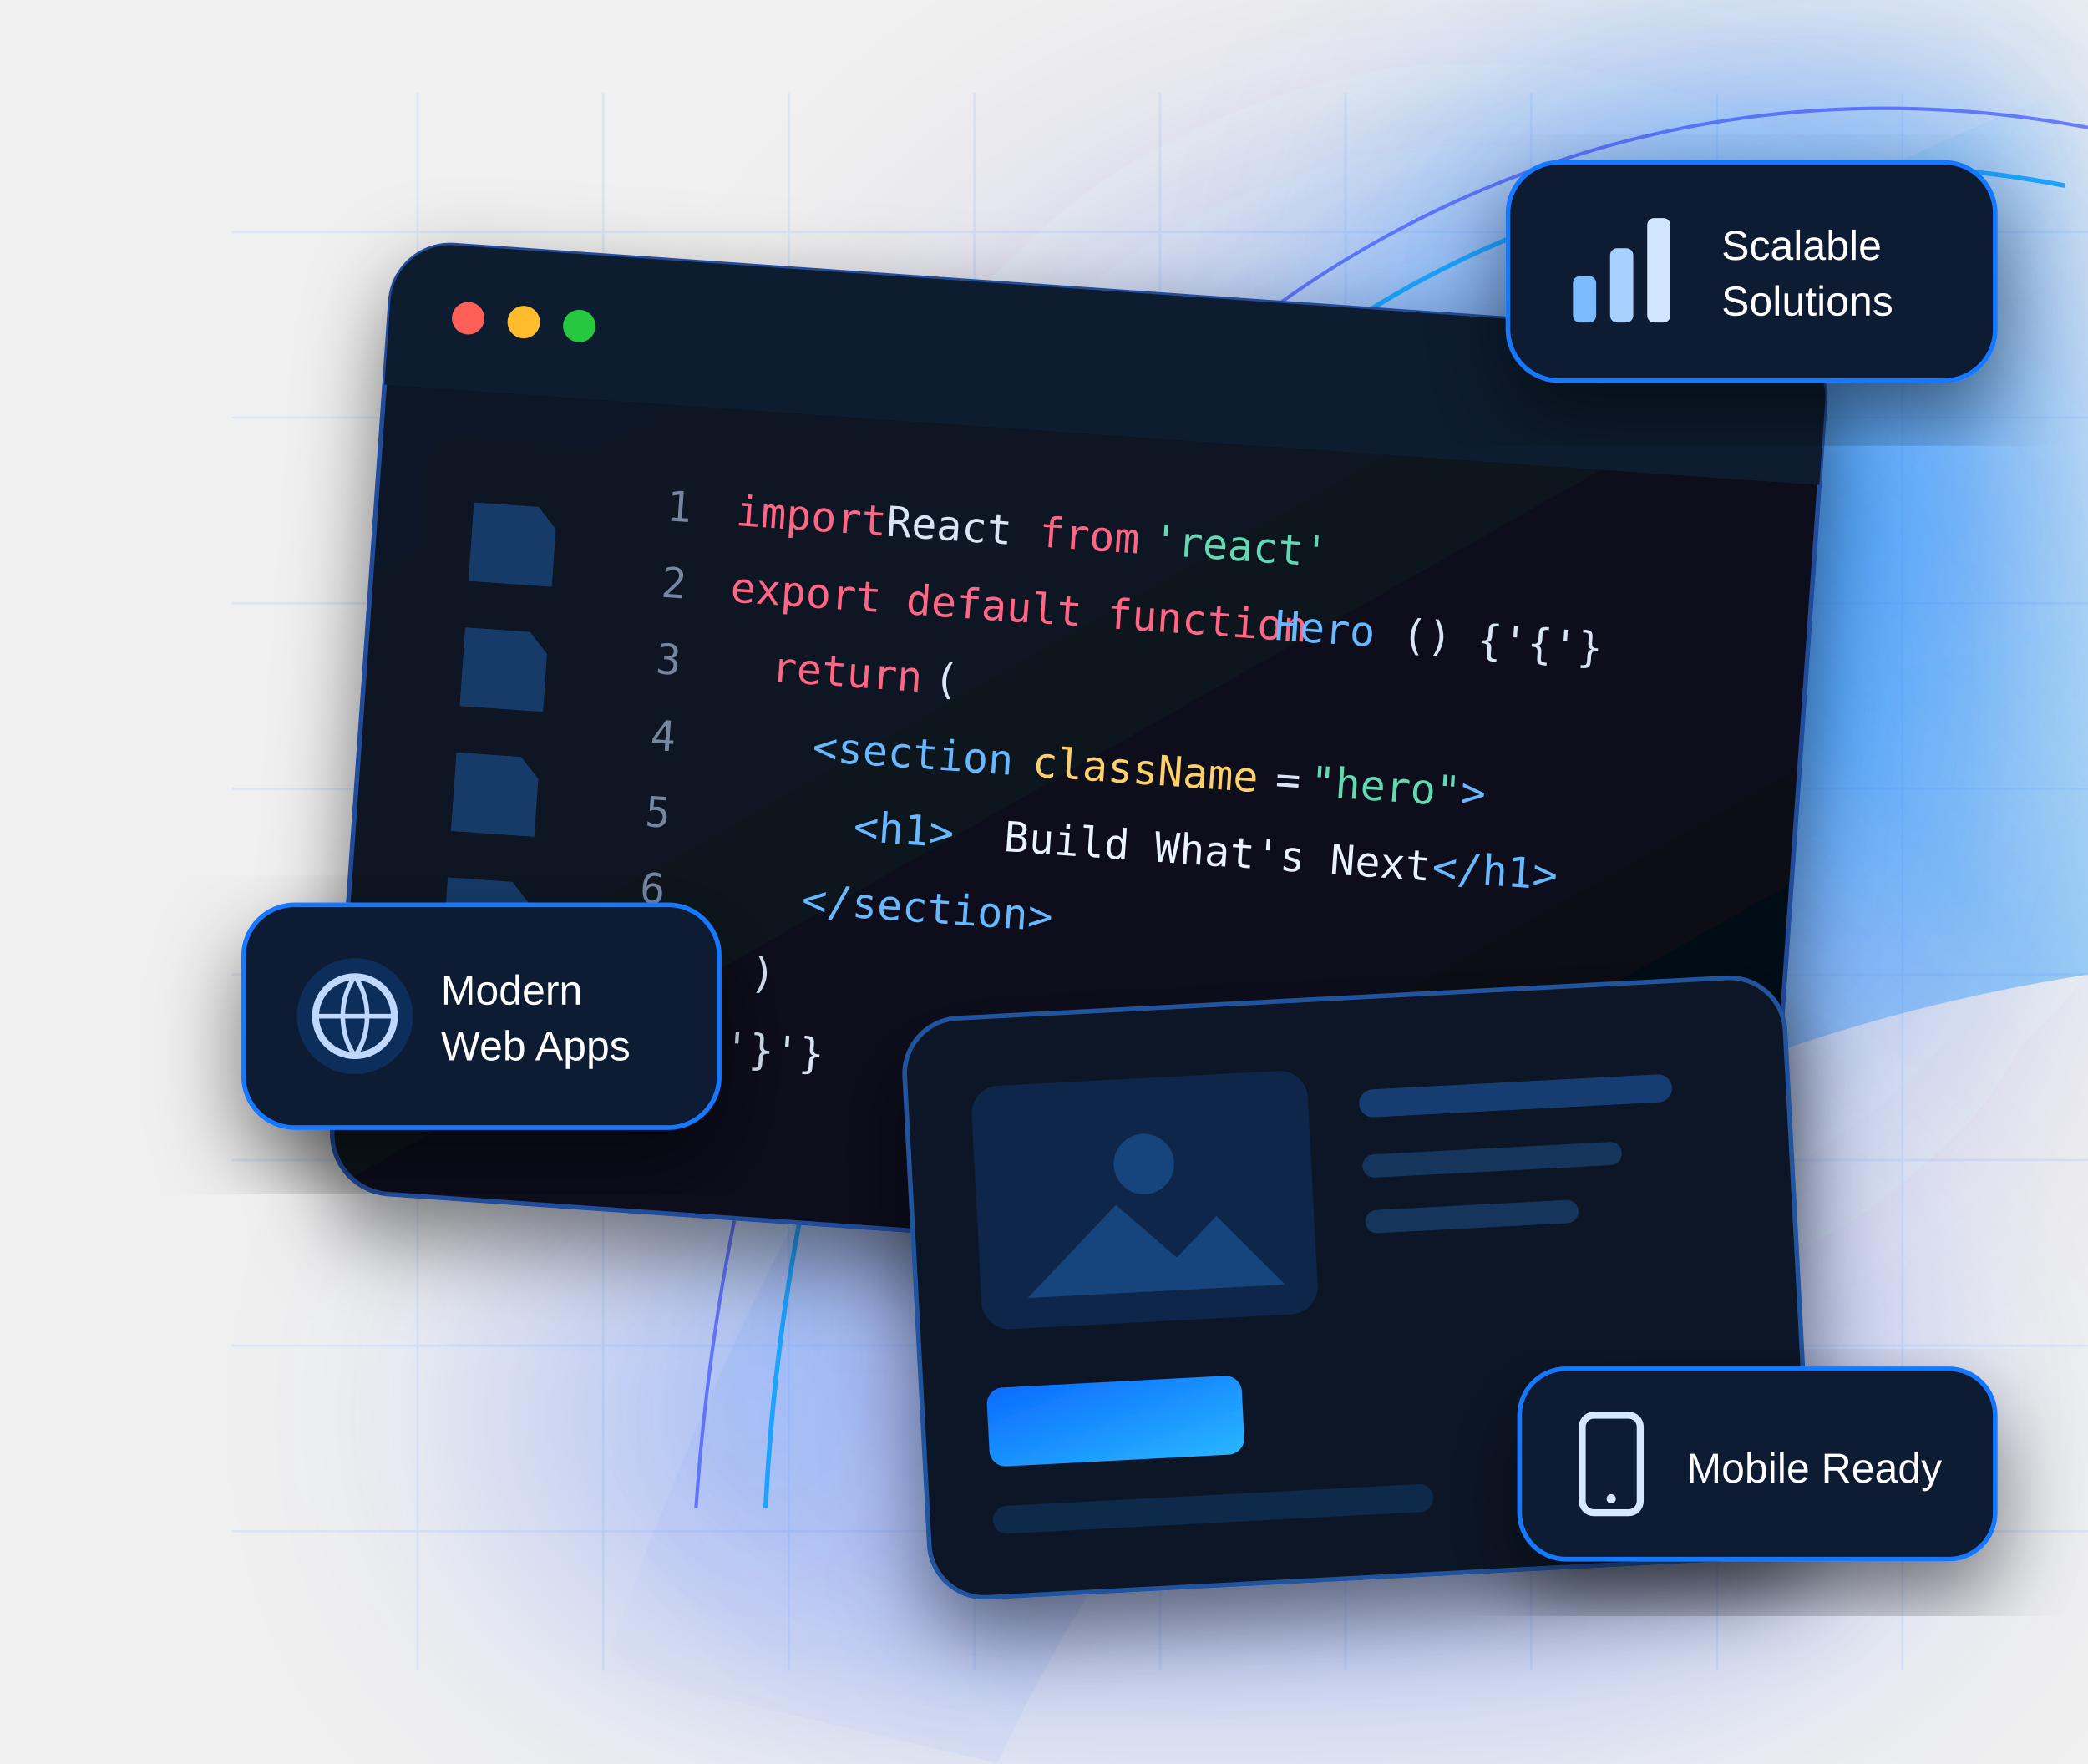
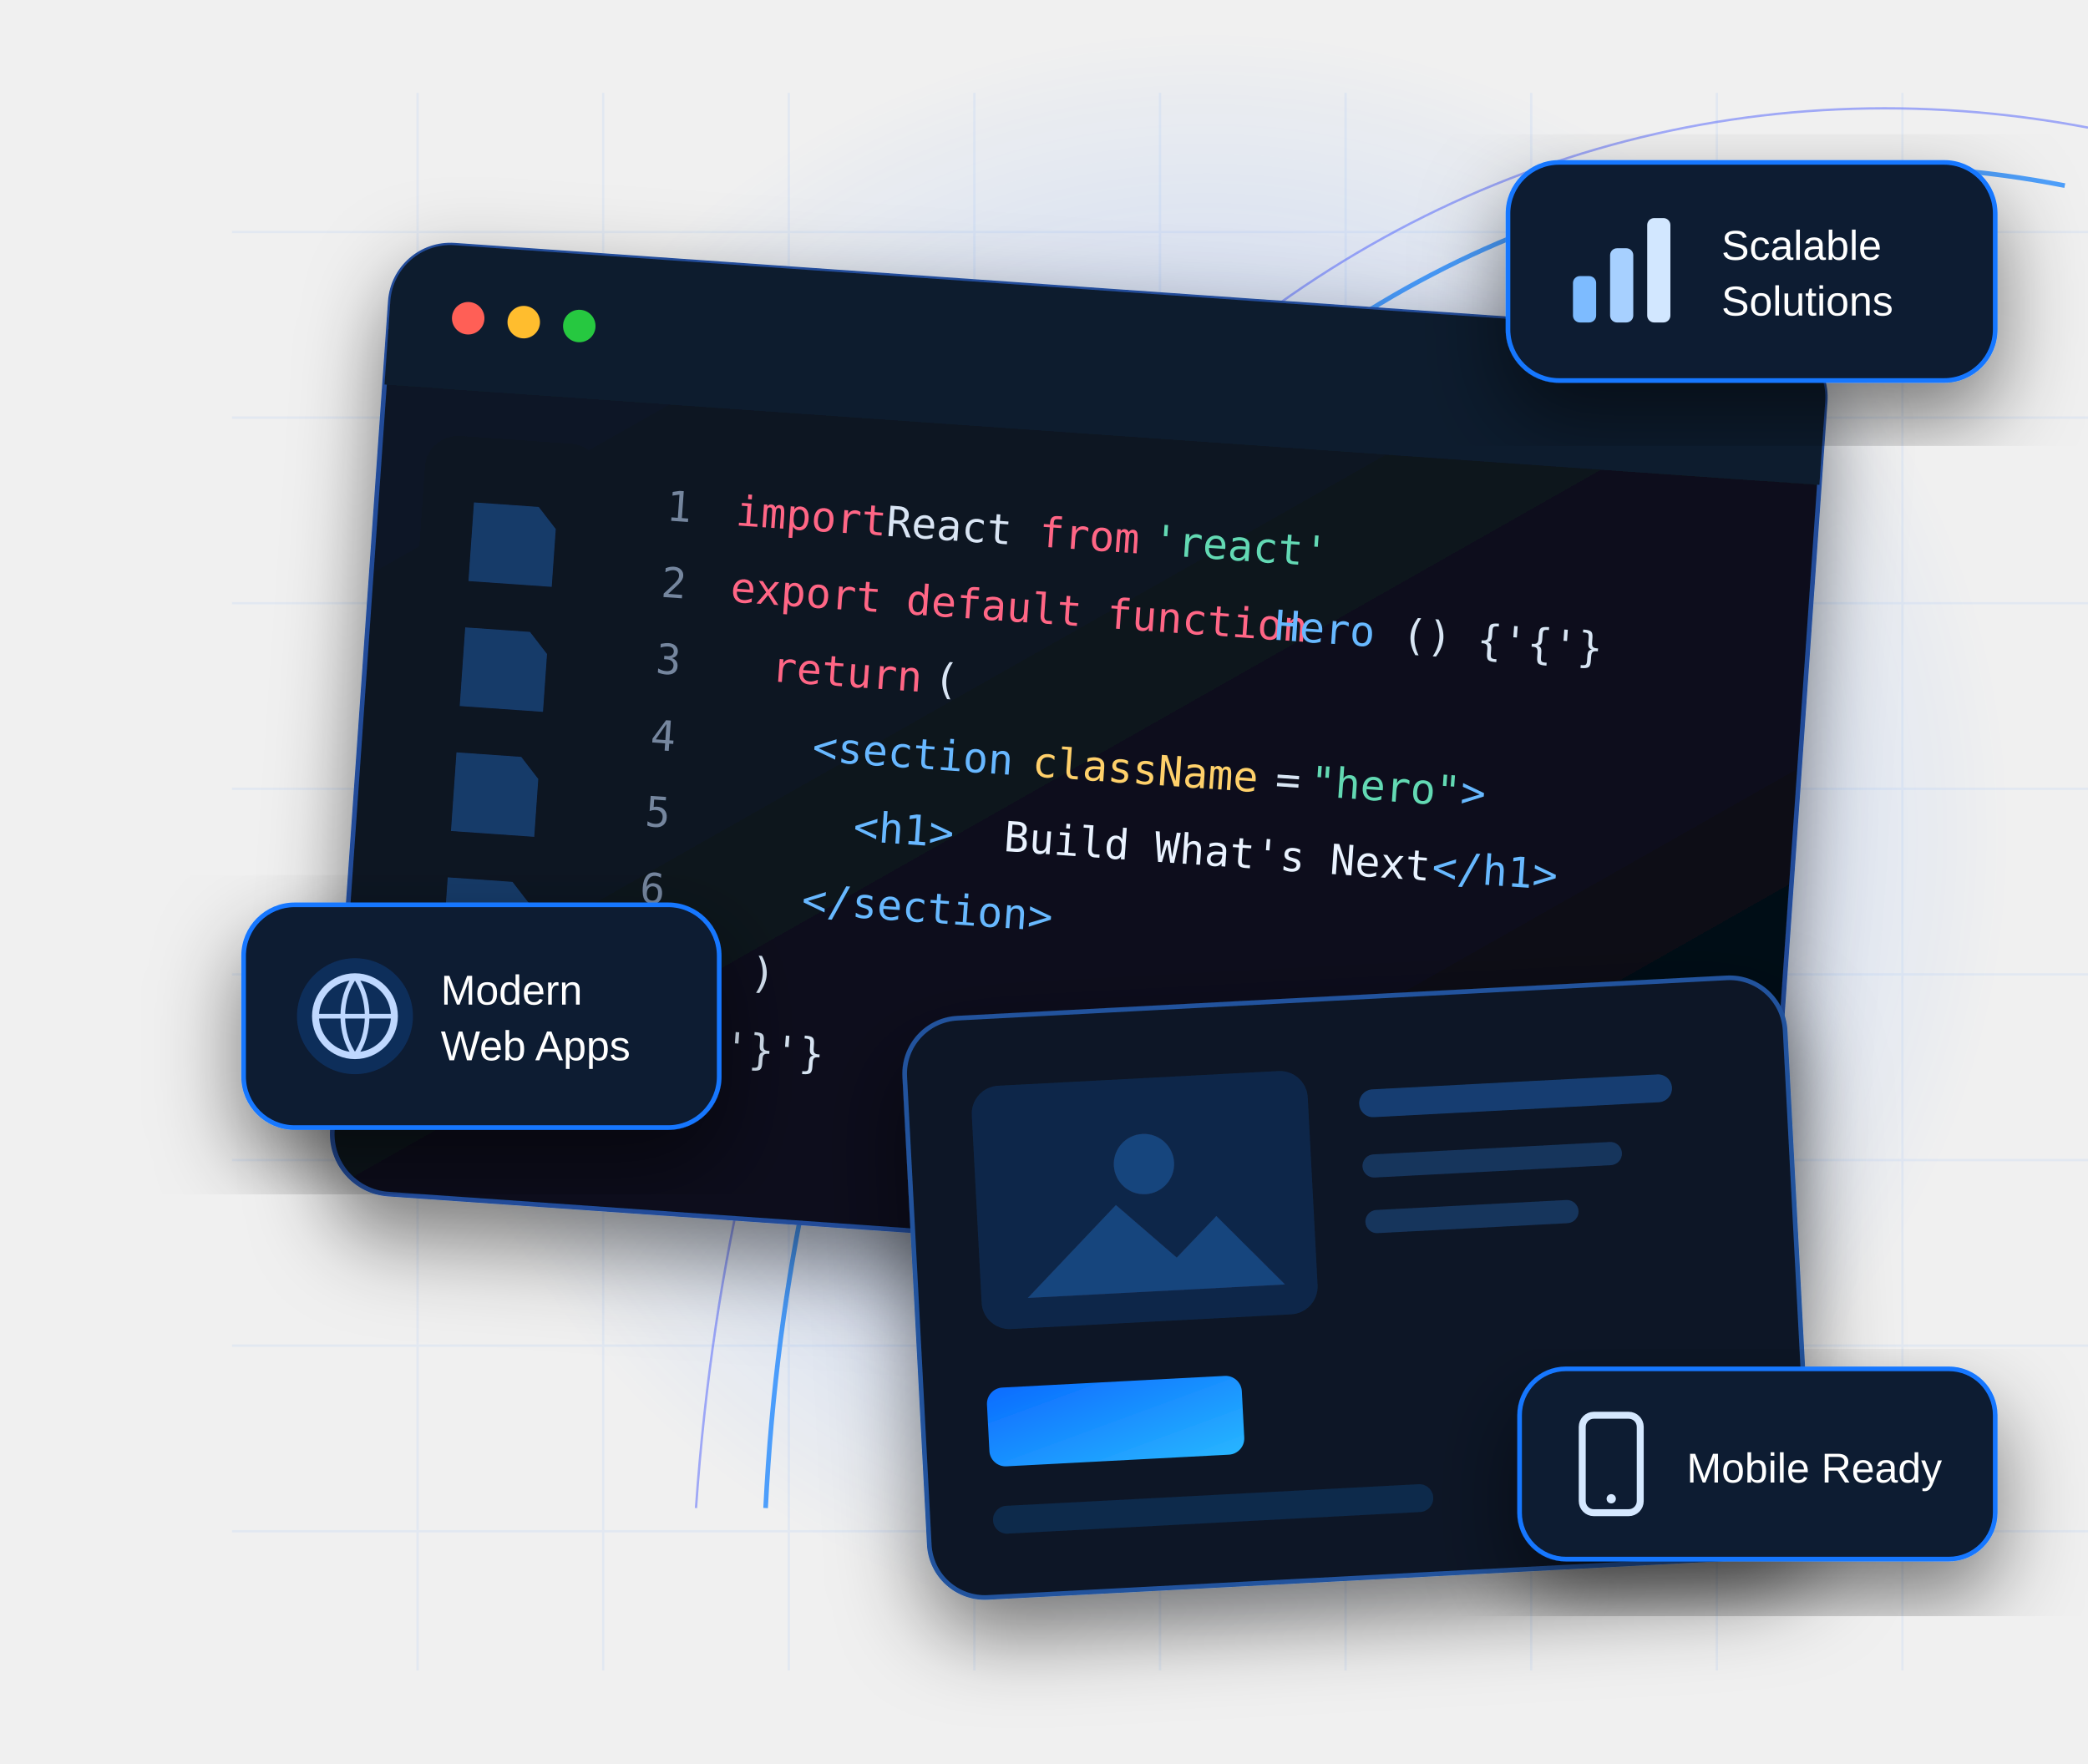
<svg xmlns="http://www.w3.org/2000/svg" width="900" height="760" viewBox="0 0 900 760" fill="none">
  <defs>
    <linearGradient id="blue" x1="0" y1="0" x2="1" y2="1">
      <stop stop-color="#0B6CFF" />
      <stop offset="1" stop-color="#28B6FF" />
    </linearGradient>
    <linearGradient id="panel" x1="0" y1="0" x2="1" y2="1">
      <stop stop-color="#0C1828" />
      <stop offset="1" stop-color="#050B14" />
    </linearGradient>
    <radialGradient id="glow">
      <stop stop-color="#075CFF" stop-opacity=".32" />
      <stop offset="1" stop-color="#075CFF" stop-opacity="0" />
    </radialGradient>
    <filter id="shadow" x="-30%" y="-30%" width="160%" height="160%">
      <feGaussianBlur in="SourceAlpha" stdDeviation="18" />
      <feOffset dy="16" />
      <feComponentTransfer>
        <feFuncA type="linear" slope=".5" />
      </feComponentTransfer>
      <feMerge>
        <feMergeNode />
        <feMergeNode in="SourceGraphic" />
      </feMerge>
    </filter>
-     <radialGradient id="strongBlueGlow" cx="50%" cy="50%" r="50%">
-       <stop offset="0%" stop-color="#008CFF" stop-opacity="0.75" />
-       <stop offset="35%" stop-color="#006BFF" stop-opacity="0.48" />
-       <stop offset="68%" stop-color="#163CFF" stop-opacity="0.20" />
-       <stop offset="100%" stop-color="#001A55" stop-opacity="0" />
-     </radialGradient>
-     <linearGradient id="diagonalBlueGlow" x1="0" y1="1" x2="1" y2="0">
-       <stop offset="0%" stop-color="#0037FF" stop-opacity="0" />
-       <stop offset="45%" stop-color="#005DFF" stop-opacity="0.18" />
-       <stop offset="72%" stop-color="#008CFF" stop-opacity="0.48" />
-       <stop offset="100%" stop-color="#00A6FF" stop-opacity="0" />
-     </linearGradient>
-     <filter id="blur55" x="-60%" y="-60%" width="220%" height="220%">
-       <feGaussianBlur stdDeviation="55" />
-     </filter>
-     <filter id="blur28" x="-60%" y="-60%" width="220%" height="220%">
-       <feGaussianBlur stdDeviation="28" />
-     </filter>
  </defs>
  <g id="background-effects">
-     <ellipse id="blue-glow-main" cx="640" cy="300" rx="330" ry="285" fill="url(#strongBlueGlow)" filter="url(#blur55)" opacity="0.95" />
-     <ellipse id="blue-glow-hotspot" cx="790" cy="145" rx="175" ry="145" fill="#087CFF" filter="url(#blur55)" opacity="0.40" />
-     <ellipse id="blue-glow-lower" cx="520" cy="610" rx="310" ry="150" fill="#003CFF" filter="url(#blur55)" opacity="0.25" />
-     <path id="diagonal-light" d="M260 720C360 430 535 175 900 35V420C680 455 520 565 430 760Z" fill="url(#diagonalBlueGlow)" opacity="0.75" />
-     <path id="outer-blue-arc" d="M330 650C350 250 610 25 890 80" stroke="#008CFF" stroke-width="4" opacity="0.95" filter="url(#blur28)" />
-     <path id="sharp-blue-arc" d="M330 650C350 250 610 25 890 80" stroke="#16A2FF" stroke-width="2" opacity="0.95" />
-     <path id="secondary-arc" d="M300 650C330 220 610 0 900 55" stroke="#3448FF" stroke-width="1.5" opacity="0.65" />
-     <g id="background-grid" opacity="0.11" stroke="#3A8BFF">
+     <circle cx="520" cy="360" r="350" fill="url(#glow)" />
+     <path d="M330 650C350 250 610 25 890 80" stroke="#087CFF" stroke-width="2" opacity=".7" />
+     <path d="M300 650C330 220 610 0 900 55" stroke="#253BFF" stroke-width="1" opacity=".4" />
+     <g opacity=".08" stroke="#3A8BFF">
      <path d="M100 100H900M100 180H900M100 260H900M100 340H900M100 420H900M100 500H900M100 580H900M100 660H900" />
      <path d="M180 40V720M260 40V720M340 40V720M420 40V720M500 40V720M580 40V720M660 40V720M740 40V720M820 40V720" />
    </g>
  </g>
  <g id="code-window" transform="translate(155 125) rotate(4 310 205)" filter="url(#shadow)">
    <rect width="620" height="410" rx="26" fill="url(#panel)" stroke="#214C99" stroke-width="2" />
    <rect width="620" height="62" rx="26" fill="#101D2E" />
    <rect y="38" width="620" height="24" fill="#101D2E" />
    <circle cx="34" cy="31" r="7" fill="#FF5F57" />
    <circle cx="58" cy="31" r="7" fill="#FFBD2E" />
    <circle cx="82" cy="31" r="7" fill="#28C840" />
    <rect x="20" y="82" width="76" height="290" rx="14" fill="#091321" />
    <g fill="#183B69">
      <path d="M42 110h28l8 9v25H42z" />
      <path d="M42 164h28l8 9v25H42z" />
      <path d="M42 218h28l8 9v25H42z" />
      <path d="M42 272h28l8 9v25H42z" />
    </g>
    <g font-family="monospace" font-size="18">
      <text x="125" y="112" fill="#75869E">1</text>
      <text x="155" y="112" fill="#FF6685">import</text>
      <text x="220" y="112" fill="#D9E5F4"> React </text>
      <text x="286" y="112" fill="#FF6685">from</text>
      <text x="335" y="112" fill="#63D9B3">'react'</text>
      <text x="125" y="145" fill="#75869E">2</text>
      <text x="155" y="145" fill="#FF6685">export default function</text>
      <text x="390" y="145" fill="#67B8FF"> Hero</text>
      <text x="445" y="145" fill="#D9E5F4">() {'{'}</text>
      <text x="125" y="178" fill="#75869E">3</text>
      <text x="175" y="178" fill="#FF6685">return</text>
      <text x="245" y="178" fill="#D9E5F4"> (</text>
      <text x="125" y="211" fill="#75869E">4</text>
      <text x="195" y="211" fill="#67B8FF">&lt;section</text>
      <text x="290" y="211" fill="#FFD06A"> className</text>
      <text x="395" y="211" fill="#D9E5F4">=</text>
      <text x="410" y="211" fill="#63D9B3">"hero"</text>
      <text x="475" y="211" fill="#67B8FF">&gt;</text>
      <text x="125" y="244" fill="#75869E">5</text>
      <text x="215" y="244" fill="#67B8FF">&lt;h1&gt;</text>
      <text x="280" y="244" fill="#EAF2FF">Build What's Next</text>
      <text x="465" y="244" fill="#67B8FF">&lt;/h1&gt;</text>
      <text x="125" y="277" fill="#75869E">6</text>
      <text x="195" y="277" fill="#67B8FF">&lt;/section&gt;</text>
      <text x="125" y="310" fill="#75869E">7</text>
      <text x="175" y="310" fill="#D9E5F4">)</text>
      <text x="125" y="343" fill="#75869E">8</text>
      <text x="155" y="343" fill="#D9E5F4">{'}'}</text>
    </g>
  </g>
  <g id="website-card" transform="translate(395 430) rotate(-3 190 125)" filter="url(#shadow)">
    <rect width="380" height="250" rx="24" fill="#0B1727" stroke="#24539D" stroke-width="2" />
    <rect x="28" y="30" width="145" height="105" rx="12" fill="#10284A" />
    <circle cx="101" cy="67" r="13" fill="#17447D" />
    <path d="M48 122l40-38 25 24 18-17 28 31H48z" fill="#19447D" />
    <rect x="195" y="40" width="135" height="12" rx="6" fill="#173E71" />
    <rect x="195" y="68" width="112" height="10" rx="5" fill="#17345C" />
    <rect x="195" y="92" width="92" height="10" rx="5" fill="#17345C" />
    <rect x="28" y="160" width="110" height="34" rx="7" fill="url(#blue)" />
    <rect x="28" y="211" width="190" height="12" rx="6" fill="#102A4B" />
  </g>
  <g id="badge-modern-web-apps" transform="translate(105 390)" filter="url(#shadow)">
    <rect width="205" height="96" rx="22" fill="#0B1B31" stroke="#1777FF" stroke-width="2" />
    <circle cx="48" cy="48" r="25" fill="#0D2E5A" />
    <circle cx="48" cy="48" r="17" stroke="#BFD8FF" stroke-width="3" />
    <path d="M31 48h34M48 31c7 9 7 25 0 34M48 31c-7 9-7 25 0 34" stroke="#BFD8FF" stroke-width="2" />
    <text x="85" y="43" font-family="Arial, sans-serif" font-size="18" fill="white">Modern</text>
    <text x="85" y="67" font-family="Arial, sans-serif" font-size="18" fill="white">Web Apps</text>
  </g>
  <g id="badge-scalable" transform="translate(650 70)" filter="url(#shadow)">
    <rect width="210" height="94" rx="22" fill="#0B1B31" stroke="#1777FF" stroke-width="2" />
    <rect x="28" y="49" width="10" height="20" rx="3" fill="#7DBBFF" />
    <rect x="44" y="37" width="10" height="32" rx="3" fill="#A7D0FF" />
    <rect x="60" y="24" width="10" height="45" rx="3" fill="#D2E7FF" />
    <text x="92" y="42" font-family="Arial, sans-serif" font-size="18" fill="white">Scalable</text>
    <text x="92" y="66" font-family="Arial, sans-serif" font-size="18" fill="white">Solutions</text>
  </g>
  <g id="badge-mobile-ready" transform="translate(655 590)" filter="url(#shadow)">
    <rect width="205" height="82" rx="20" fill="#0B1B31" stroke="#1777FF" stroke-width="2" />
    <rect x="27" y="20" width="25" height="42" rx="5" stroke="#D5E8FF" stroke-width="3" />
    <circle cx="39.5" cy="56" r="2" fill="#D5E8FF" />
    <text x="72" y="49" font-family="Arial, sans-serif" font-size="18" fill="white">Mobile Ready</text>
  </g>
</svg>
